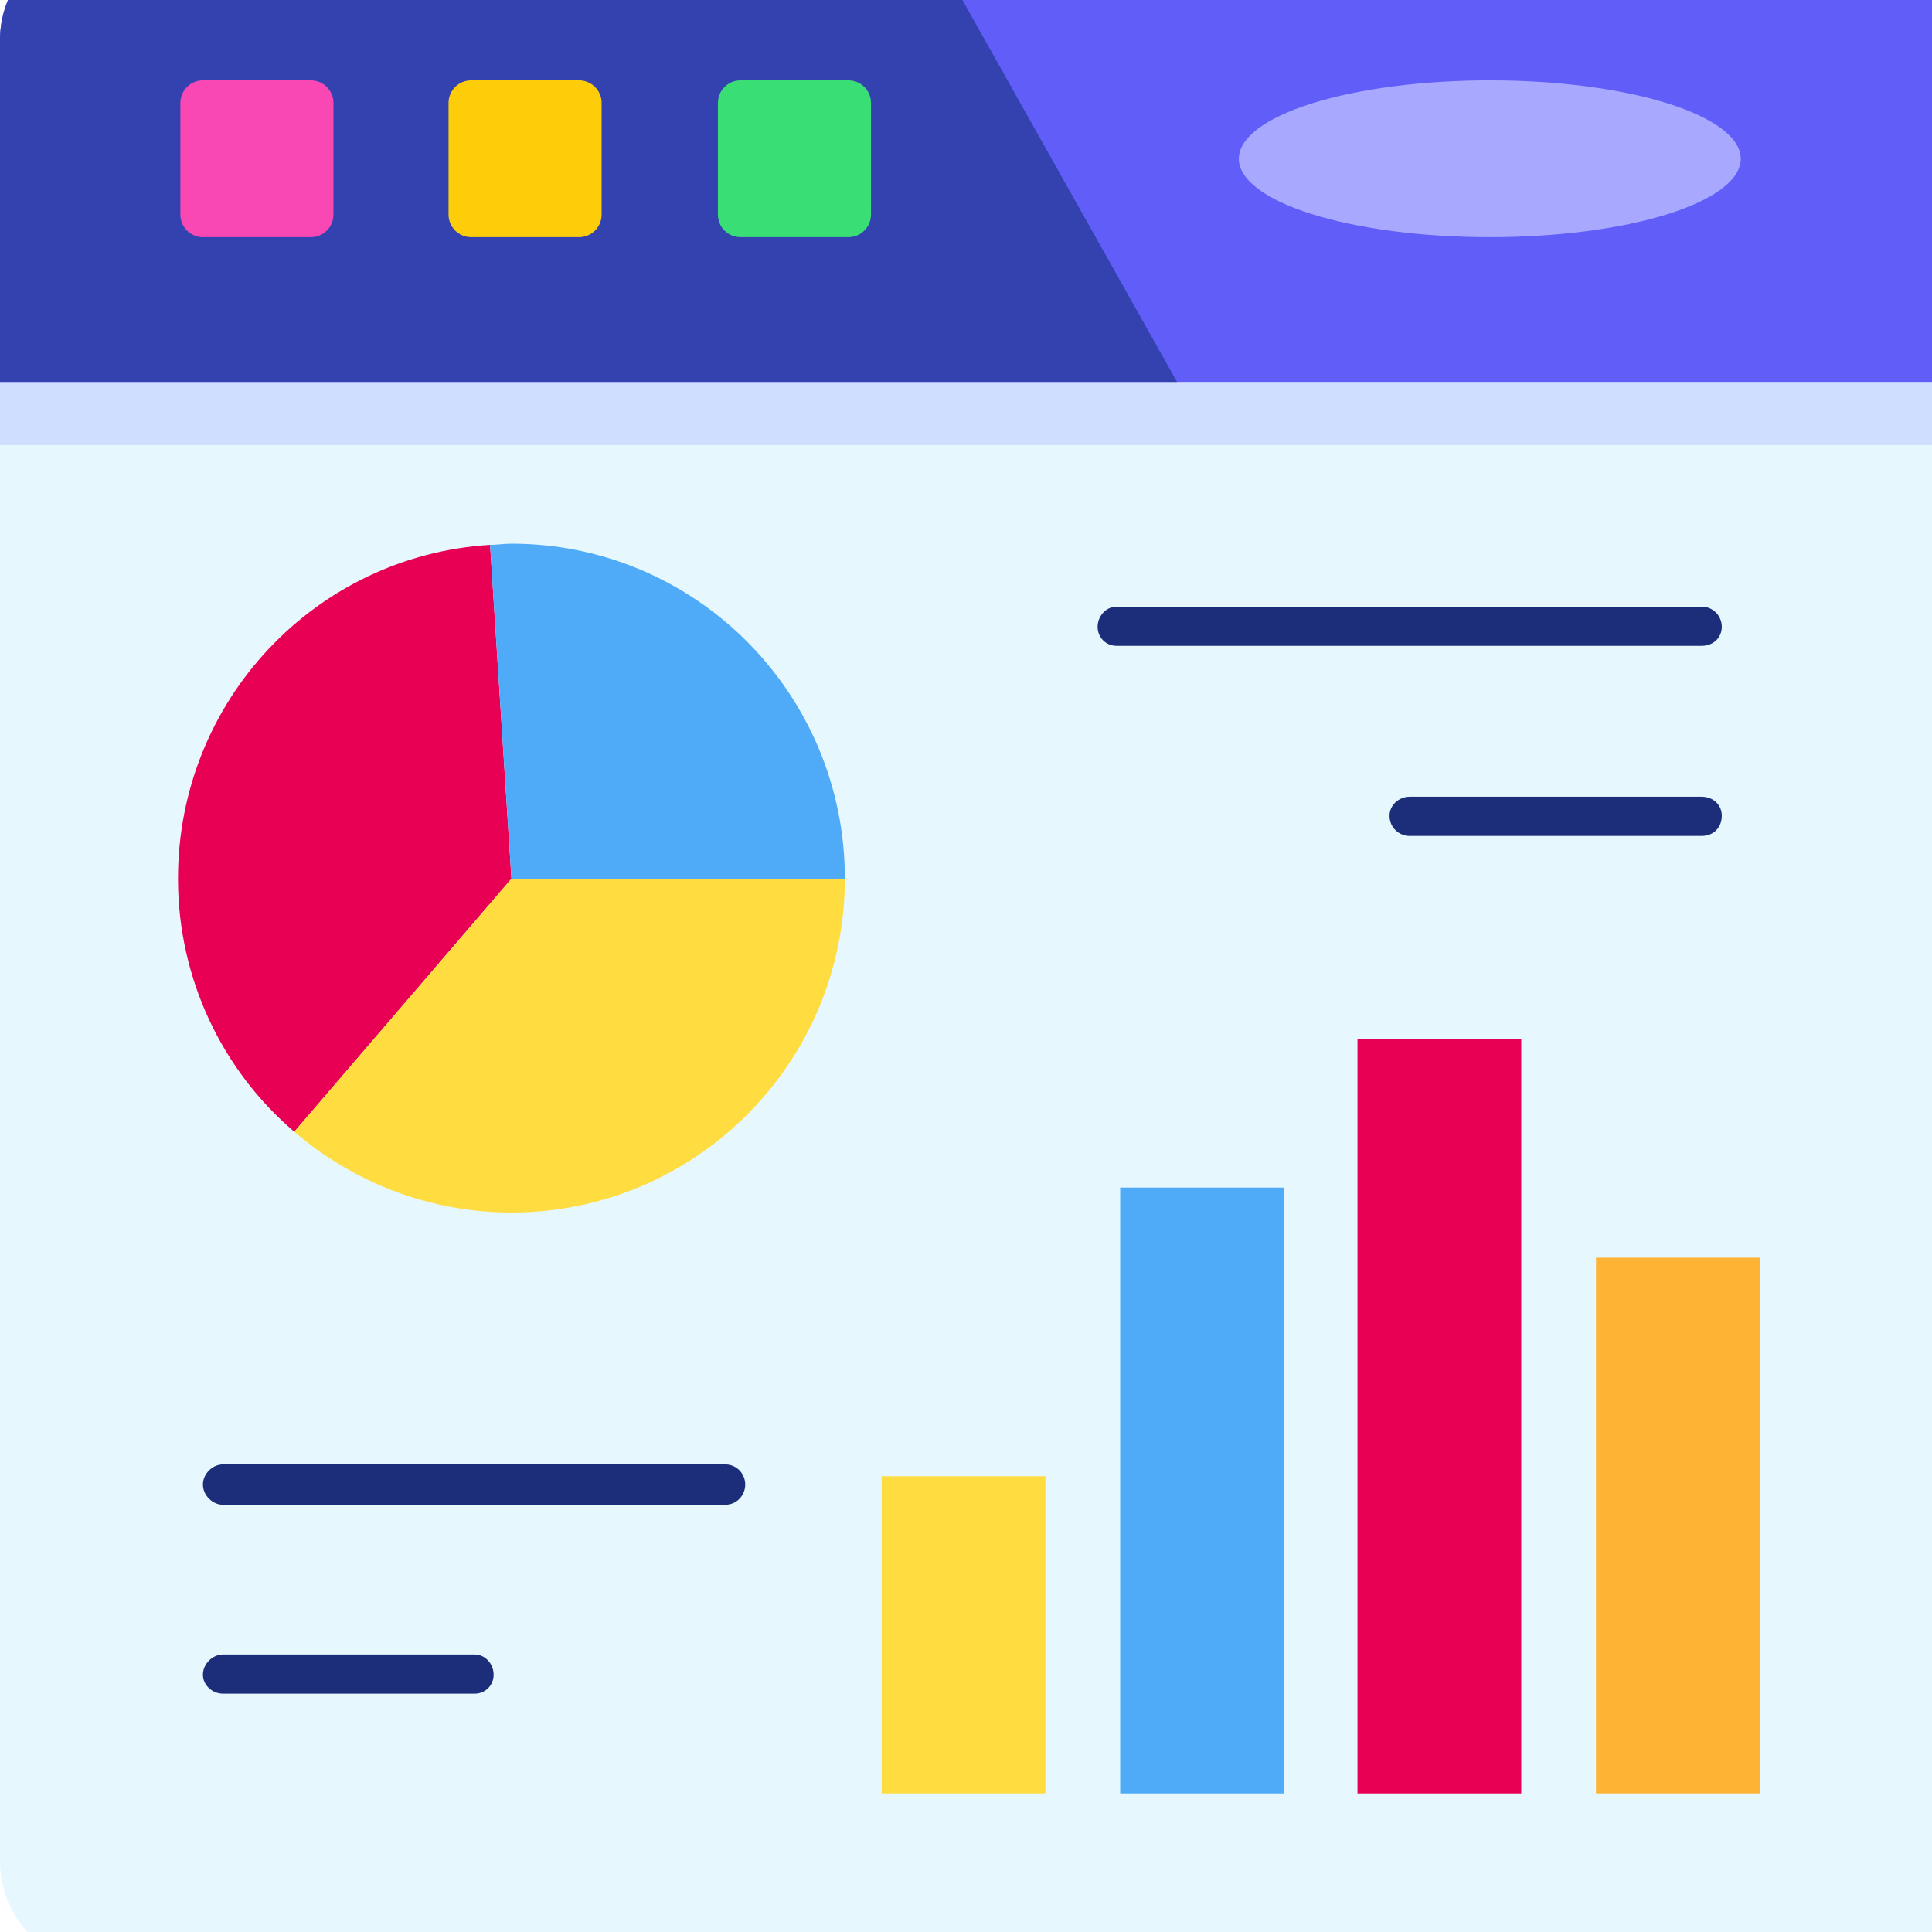
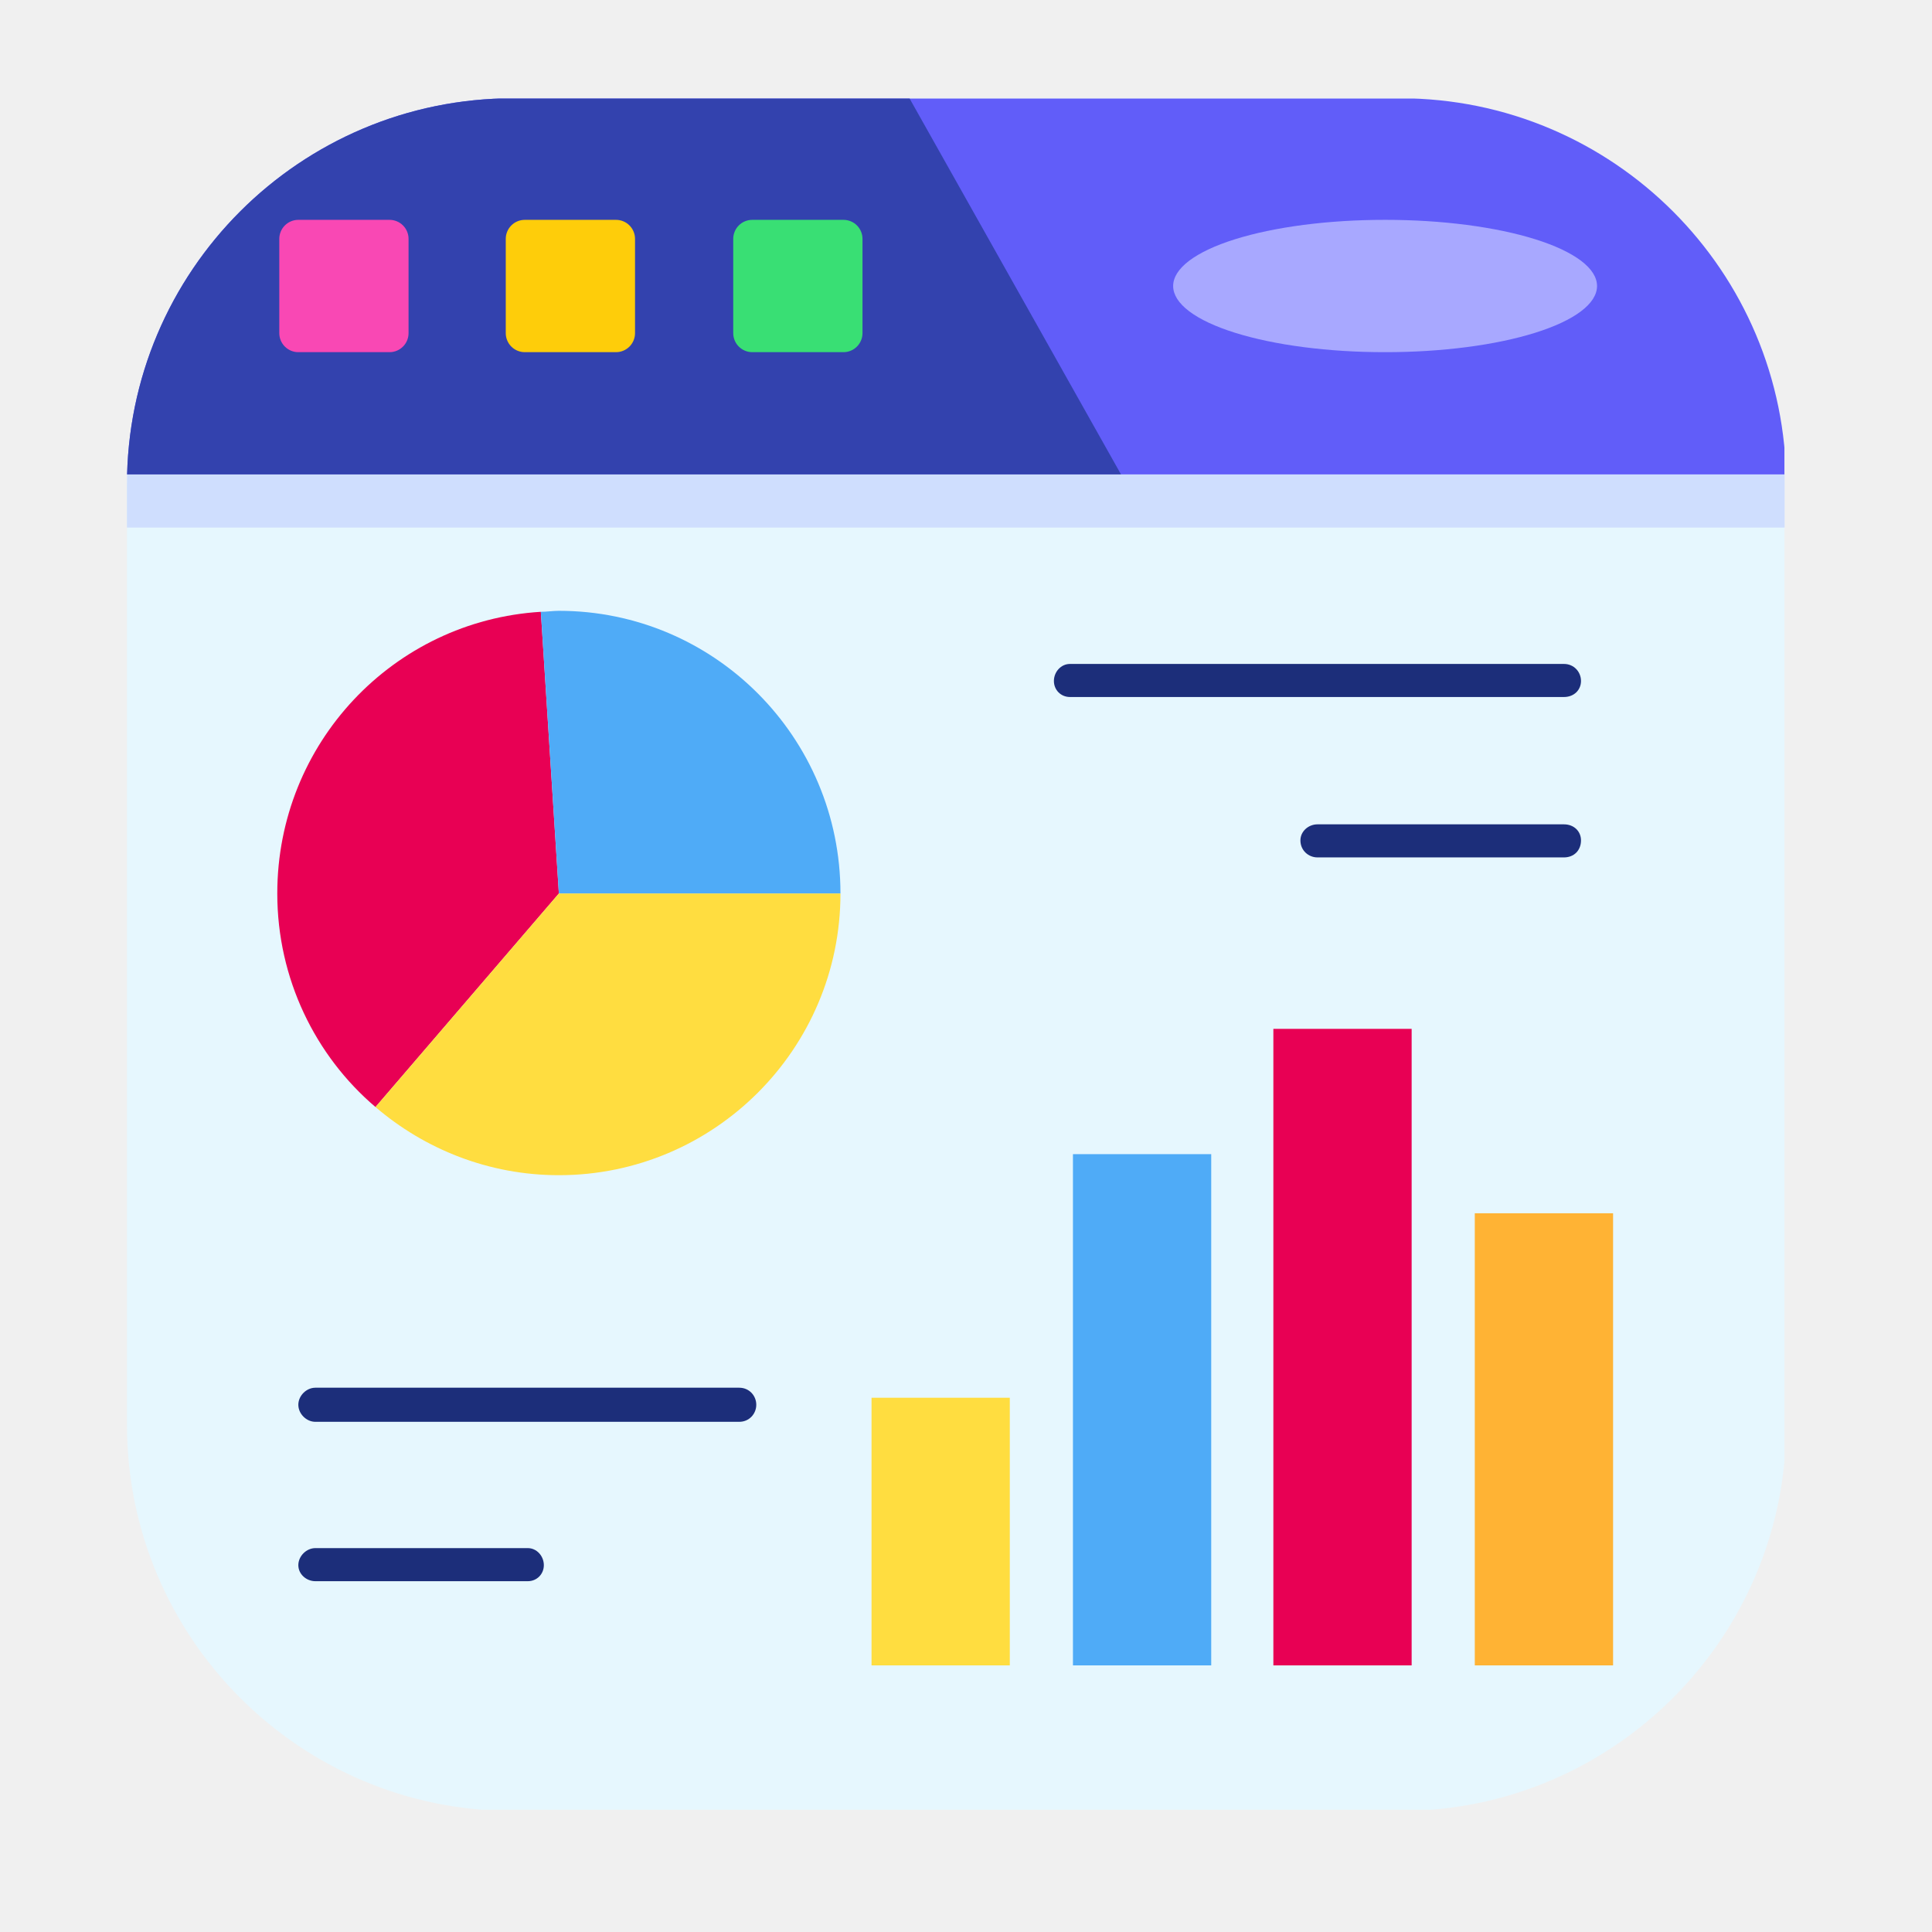
<svg xmlns="http://www.w3.org/2000/svg" width="500" zoomAndPan="magnify" viewBox="0 0 375 375" height="500" preserveAspectRatio="xMidYMid meet" version="1.0">
-   <rect x="-37.5" width="450" fill="#ffffff" y="-37.5" height="450" fill-opacity="1" />
-   <rect x="-37.5" width="450" fill="#ffffff" y="-37.5" height="450" fill-opacity="1" />
-   <path fill="#e6f7fe" d="M 19.578 -12.305 L 361.375 -12.305 C 362.02 -12.305 362.656 -12.273 363.297 -12.211 C 363.934 -12.145 364.566 -12.047 365.195 -11.922 C 365.824 -11.793 366.445 -11.633 367.059 -11.441 C 367.672 -11.25 368.277 -11.031 368.867 -10.777 C 369.461 -10.527 370.039 -10.246 370.605 -9.938 C 371.172 -9.629 371.719 -9.289 372.254 -8.926 C 372.785 -8.559 373.301 -8.168 373.797 -7.754 C 374.293 -7.336 374.766 -6.895 375.219 -6.43 C 375.672 -5.965 376.102 -5.48 376.512 -4.973 C 376.918 -4.465 377.297 -3.938 377.656 -3.391 C 378.012 -2.844 378.34 -2.281 378.641 -1.703 C 378.945 -1.121 379.219 -0.527 379.465 0.078 C 379.711 0.684 379.926 1.305 380.109 1.934 C 380.297 2.562 380.453 3.199 380.578 3.84 C 380.703 4.484 380.797 5.137 380.859 5.789 C 380.922 6.441 380.953 7.098 380.953 7.754 L 380.953 361.254 C 380.953 361.91 380.922 362.566 380.859 363.223 C 380.797 363.875 380.703 364.523 380.578 365.168 C 380.453 365.812 380.297 366.449 380.109 367.078 C 379.926 367.707 379.711 368.324 379.465 368.934 C 379.219 369.539 378.945 370.133 378.641 370.711 C 378.34 371.289 378.012 371.855 377.656 372.398 C 377.297 372.945 376.918 373.473 376.512 373.98 C 376.102 374.488 375.672 374.977 375.219 375.441 C 374.766 375.906 374.293 376.344 373.797 376.762 C 373.301 377.18 372.785 377.57 372.254 377.934 C 371.719 378.301 371.172 378.637 370.605 378.945 C 370.039 379.258 369.461 379.539 368.867 379.789 C 368.277 380.039 367.672 380.262 367.059 380.453 C 366.445 380.645 365.824 380.801 365.195 380.93 C 364.566 381.059 363.934 381.156 363.297 381.219 C 362.656 381.285 362.02 381.316 361.375 381.316 L 19.578 381.316 C 18.938 381.316 18.297 381.285 17.66 381.219 C 17.02 381.156 16.387 381.059 15.758 380.93 C 15.129 380.801 14.508 380.645 13.895 380.453 C 13.281 380.262 12.68 380.039 12.086 379.789 C 11.492 379.539 10.914 379.258 10.348 378.945 C 9.785 378.637 9.234 378.301 8.699 377.934 C 8.168 377.57 7.652 377.18 7.156 376.762 C 6.66 376.344 6.188 375.906 5.734 375.441 C 5.281 374.977 4.852 374.488 4.445 373.98 C 4.039 373.473 3.656 372.945 3.301 372.398 C 2.941 371.855 2.613 371.289 2.312 370.711 C 2.008 370.133 1.734 369.539 1.492 368.934 C 1.246 368.324 1.027 367.707 0.844 367.078 C 0.656 366.449 0.5 365.812 0.375 365.168 C 0.25 364.523 0.156 363.875 0.094 363.223 C 0.031 362.566 0 361.91 0 361.254 L 0 7.754 C 0 7.098 0.031 6.441 0.094 5.789 C 0.156 5.137 0.25 4.484 0.375 3.84 C 0.5 3.199 0.656 2.562 0.844 1.934 C 1.027 1.305 1.246 0.684 1.492 0.078 C 1.734 -0.527 2.008 -1.121 2.312 -1.703 C 2.613 -2.281 2.941 -2.844 3.301 -3.391 C 3.656 -3.938 4.039 -4.465 4.445 -4.973 C 4.852 -5.48 5.281 -5.965 5.734 -6.43 C 6.188 -6.895 6.66 -7.336 7.156 -7.754 C 7.652 -8.168 8.168 -8.559 8.699 -8.926 C 9.234 -9.289 9.785 -9.629 10.348 -9.938 C 10.914 -10.246 11.492 -10.527 12.086 -10.777 C 12.68 -11.031 13.281 -11.25 13.895 -11.441 C 14.508 -11.633 15.129 -11.793 15.758 -11.922 C 16.387 -12.047 17.02 -12.145 17.66 -12.211 C 18.297 -12.273 18.938 -12.305 19.578 -12.305 Z M 19.578 -12.305 " fill-opacity="1" fill-rule="evenodd" />
-   <path fill="#615df9" d="M 0 7.754 L 0 74.168 L 380.953 74.168 L 380.953 7.754 C 380.953 -3.312 372.203 -12.305 361.375 -12.305 L 19.809 -12.305 C 8.984 -12.305 0 -3.312 0 7.754 Z M 0 7.754 " fill-opacity="1" fill-rule="evenodd" />
-   <path fill="#a8a8ff" d="M 289.055 15.594 L 289.285 15.594 C 290.879 15.594 292.465 15.621 294.051 15.668 C 295.633 15.719 297.207 15.789 298.766 15.887 C 300.328 15.984 301.871 16.105 303.395 16.25 C 304.914 16.395 306.414 16.562 307.883 16.754 C 309.355 16.945 310.789 17.156 312.195 17.395 C 313.598 17.629 314.961 17.883 316.285 18.16 C 317.609 18.438 318.887 18.734 320.117 19.051 C 321.348 19.367 322.523 19.699 323.648 20.055 C 324.773 20.406 325.844 20.773 326.852 21.16 C 327.863 21.547 328.809 21.945 329.691 22.359 C 330.578 22.773 331.395 23.199 332.145 23.641 C 332.895 24.082 333.574 24.531 334.184 24.992 C 334.793 25.453 335.328 25.922 335.789 26.398 C 336.254 26.875 336.641 27.355 336.949 27.848 C 337.262 28.336 337.492 28.828 337.648 29.324 C 337.805 29.82 337.883 30.316 337.883 30.816 C 337.883 31.312 337.805 31.809 337.648 32.305 C 337.492 32.801 337.262 33.297 336.949 33.785 C 336.641 34.273 336.254 34.754 335.789 35.234 C 335.328 35.711 334.793 36.18 334.184 36.641 C 333.574 37.098 332.895 37.551 332.145 37.988 C 331.395 38.43 330.578 38.855 329.691 39.27 C 328.809 39.684 327.863 40.086 326.852 40.469 C 325.844 40.855 324.773 41.223 323.648 41.578 C 322.523 41.93 321.348 42.262 320.117 42.578 C 318.887 42.895 317.609 43.191 316.285 43.469 C 314.961 43.746 313.598 44 312.195 44.238 C 310.789 44.473 309.355 44.684 307.883 44.875 C 306.414 45.066 304.914 45.234 303.395 45.379 C 301.871 45.523 300.328 45.645 298.766 45.742 C 297.207 45.84 295.633 45.91 294.051 45.961 C 292.465 46.008 290.879 46.035 289.285 46.035 L 289.055 46.035 C 287.465 46.035 285.875 46.008 284.293 45.961 C 282.707 45.91 281.137 45.84 279.574 45.742 C 278.012 45.645 276.473 45.523 274.949 45.379 C 273.426 45.234 271.93 45.066 270.457 44.875 C 268.988 44.684 267.551 44.473 266.145 44.238 C 264.742 44 263.379 43.746 262.055 43.469 C 260.73 43.191 259.457 42.895 258.227 42.578 C 256.996 42.262 255.816 41.93 254.691 41.578 C 253.566 41.223 252.496 40.855 251.488 40.469 C 250.48 40.086 249.531 39.684 248.648 39.27 C 247.762 38.855 246.945 38.43 246.195 37.988 C 245.445 37.551 244.766 37.098 244.156 36.641 C 243.547 36.18 243.012 35.711 242.551 35.234 C 242.086 34.754 241.703 34.273 241.391 33.785 C 241.082 33.297 240.848 32.801 240.691 32.305 C 240.535 31.809 240.457 31.312 240.457 30.816 C 240.457 30.316 240.535 29.82 240.691 29.324 C 240.848 28.828 241.082 28.336 241.391 27.848 C 241.703 27.355 242.086 26.875 242.551 26.398 C 243.012 25.922 243.547 25.453 244.156 24.992 C 244.766 24.531 245.445 24.082 246.195 23.641 C 246.945 23.199 247.762 22.773 248.648 22.359 C 249.531 21.945 250.48 21.547 251.488 21.16 C 252.496 20.773 253.566 20.406 254.691 20.055 C 255.816 19.699 256.996 19.367 258.227 19.051 C 259.457 18.734 260.73 18.438 262.055 18.16 C 263.379 17.883 264.742 17.629 266.145 17.395 C 267.551 17.156 268.988 16.945 270.457 16.754 C 271.93 16.562 273.426 16.395 274.949 16.25 C 276.473 16.105 278.012 15.984 279.574 15.887 C 281.137 15.789 282.707 15.719 284.293 15.668 C 285.875 15.621 287.465 15.594 289.055 15.594 Z M 289.055 15.594 " fill-opacity="1" fill-rule="evenodd" />
-   <path fill="#3342ae" d="M 228.48 74.168 L 179.883 -12.305 L 19.809 -12.305 C 8.984 -12.305 0 -3.312 0 7.754 L 0 74.168 Z M 228.48 74.168 " fill-opacity="1" fill-rule="evenodd" />
-   <path fill="#f948b4" d="M 39.387 15.594 L 60.344 15.594 C 60.633 15.594 60.918 15.625 61.199 15.68 C 61.48 15.734 61.754 15.82 62.02 15.93 C 62.285 16.039 62.535 16.176 62.777 16.336 C 63.016 16.492 63.234 16.676 63.438 16.879 C 63.641 17.082 63.824 17.305 63.984 17.543 C 64.145 17.781 64.277 18.035 64.387 18.301 C 64.496 18.566 64.582 18.84 64.637 19.121 C 64.691 19.406 64.723 19.688 64.723 19.977 L 64.723 41.652 C 64.723 41.941 64.691 42.227 64.637 42.508 C 64.582 42.789 64.496 43.062 64.387 43.328 C 64.277 43.594 64.145 43.848 63.984 44.086 C 63.824 44.324 63.641 44.547 63.438 44.75 C 63.234 44.953 63.016 45.137 62.777 45.297 C 62.535 45.457 62.285 45.59 62.02 45.699 C 61.754 45.809 61.48 45.895 61.199 45.949 C 60.918 46.008 60.633 46.035 60.344 46.035 L 39.387 46.035 C 39.098 46.035 38.812 46.008 38.531 45.949 C 38.25 45.895 37.977 45.809 37.711 45.699 C 37.445 45.59 37.191 45.457 36.953 45.297 C 36.715 45.137 36.492 44.953 36.289 44.75 C 36.086 44.547 35.906 44.324 35.746 44.086 C 35.586 43.848 35.453 43.594 35.344 43.328 C 35.23 43.062 35.148 42.789 35.094 42.508 C 35.035 42.227 35.008 41.941 35.008 41.652 L 35.008 19.977 C 35.008 19.688 35.035 19.406 35.094 19.121 C 35.148 18.84 35.23 18.566 35.344 18.301 C 35.453 18.035 35.586 17.781 35.746 17.543 C 35.906 17.305 36.086 17.082 36.289 16.879 C 36.492 16.676 36.715 16.492 36.953 16.336 C 37.191 16.176 37.445 16.039 37.711 15.93 C 37.977 15.82 38.25 15.734 38.531 15.68 C 38.812 15.625 39.098 15.594 39.387 15.594 Z M 39.387 15.594 " fill-opacity="1" fill-rule="evenodd" />
-   <path fill="#fecd0a" d="M 91.438 15.594 L 112.398 15.594 C 112.684 15.594 112.969 15.625 113.25 15.68 C 113.531 15.734 113.809 15.82 114.07 15.93 C 114.336 16.039 114.59 16.176 114.828 16.336 C 115.066 16.492 115.289 16.676 115.492 16.879 C 115.695 17.082 115.875 17.305 116.035 17.543 C 116.195 17.781 116.332 18.035 116.441 18.301 C 116.551 18.566 116.633 18.84 116.691 19.121 C 116.746 19.406 116.773 19.688 116.773 19.977 L 116.773 41.652 C 116.773 41.941 116.746 42.227 116.691 42.508 C 116.633 42.789 116.551 43.062 116.441 43.328 C 116.332 43.594 116.195 43.848 116.035 44.086 C 115.875 44.324 115.695 44.547 115.492 44.75 C 115.289 44.953 115.066 45.137 114.828 45.297 C 114.59 45.457 114.336 45.59 114.07 45.699 C 113.809 45.809 113.531 45.895 113.25 45.949 C 112.969 46.008 112.684 46.035 112.398 46.035 L 91.438 46.035 C 91.152 46.035 90.867 46.008 90.586 45.949 C 90.301 45.895 90.027 45.809 89.762 45.699 C 89.496 45.59 89.246 45.457 89.008 45.297 C 88.77 45.137 88.547 44.953 88.344 44.75 C 88.141 44.547 87.961 44.324 87.801 44.086 C 87.641 43.848 87.504 43.594 87.395 43.328 C 87.285 43.062 87.203 42.789 87.145 42.508 C 87.09 42.227 87.062 41.941 87.062 41.652 L 87.062 19.977 C 87.062 19.688 87.09 19.406 87.145 19.121 C 87.203 18.84 87.285 18.566 87.395 18.301 C 87.504 18.035 87.641 17.781 87.801 17.543 C 87.961 17.305 88.141 17.082 88.344 16.879 C 88.547 16.676 88.77 16.492 89.008 16.336 C 89.246 16.176 89.496 16.039 89.762 15.93 C 90.027 15.82 90.301 15.734 90.586 15.68 C 90.867 15.625 91.152 15.594 91.438 15.594 Z M 91.438 15.594 " fill-opacity="1" fill-rule="evenodd" />
-   <path fill="#39df74" d="M 143.723 15.594 L 164.68 15.594 C 164.969 15.594 165.254 15.625 165.535 15.68 C 165.816 15.734 166.09 15.82 166.355 15.93 C 166.621 16.039 166.875 16.176 167.113 16.336 C 167.352 16.492 167.57 16.676 167.773 16.879 C 167.977 17.082 168.16 17.305 168.32 17.543 C 168.48 17.781 168.613 18.035 168.723 18.301 C 168.832 18.566 168.918 18.84 168.973 19.121 C 169.027 19.406 169.059 19.688 169.059 19.977 L 169.059 41.652 C 169.059 41.941 169.027 42.227 168.973 42.508 C 168.918 42.789 168.832 43.062 168.723 43.328 C 168.613 43.594 168.48 43.848 168.32 44.086 C 168.16 44.324 167.977 44.547 167.773 44.75 C 167.57 44.953 167.352 45.137 167.113 45.297 C 166.875 45.457 166.621 45.59 166.355 45.699 C 166.09 45.809 165.816 45.895 165.535 45.949 C 165.254 46.008 164.969 46.035 164.68 46.035 L 143.723 46.035 C 143.434 46.035 143.148 46.008 142.867 45.949 C 142.586 45.895 142.312 45.809 142.047 45.699 C 141.781 45.59 141.527 45.457 141.289 45.297 C 141.051 45.137 140.832 44.953 140.629 44.75 C 140.426 44.547 140.242 44.324 140.082 44.086 C 139.922 43.848 139.789 43.594 139.68 43.328 C 139.57 43.062 139.484 42.789 139.43 42.508 C 139.375 42.227 139.344 41.941 139.344 41.652 L 139.344 19.977 C 139.344 19.688 139.375 19.406 139.43 19.121 C 139.484 18.84 139.57 18.566 139.68 18.301 C 139.789 18.035 139.922 17.781 140.082 17.543 C 140.242 17.305 140.426 17.082 140.629 16.879 C 140.832 16.676 141.051 16.492 141.289 16.336 C 141.527 16.176 141.781 16.039 142.047 15.93 C 142.312 15.82 142.586 15.734 142.867 15.68 C 143.148 15.625 143.434 15.594 143.723 15.594 Z M 143.723 15.594 " fill-opacity="1" fill-rule="evenodd" />
-   <path fill="#cfdefe" d="M 0 74.168 L 380.996 74.168 L 380.996 86.383 L 0 86.383 Z M 0 74.168 " fill-opacity="1" fill-rule="evenodd" />
-   <path fill="#ffdd40" d="M 171.129 286.543 L 202.914 286.543 L 202.914 348.109 L 171.129 348.109 Z M 171.129 286.543 " fill-opacity="1" fill-rule="evenodd" />
-   <path fill="#4fabf7" d="M 217.426 230.508 L 249.211 230.508 L 249.211 348.109 L 217.426 348.109 Z M 217.426 230.508 " fill-opacity="1" fill-rule="evenodd" />
-   <path fill="#e80054" d="M 263.488 201.684 L 295.273 201.684 L 295.273 348.109 L 263.488 348.109 Z M 263.488 201.684 " fill-opacity="1" fill-rule="evenodd" />
-   <path fill="#ffb334" d="M 309.785 244.113 L 341.57 244.113 L 341.57 348.109 L 309.785 348.109 Z M 309.785 244.113 " fill-opacity="1" fill-rule="evenodd" />
-   <path fill="#1c2e7a" d="M 216.734 125.359 C 214.66 125.359 213.047 123.742 213.047 121.668 C 213.047 119.594 214.66 117.75 216.734 117.75 L 330.281 117.75 C 332.586 117.75 334.199 119.594 334.199 121.668 C 334.199 123.742 332.586 125.359 330.281 125.359 Z M 216.734 125.359 " fill-opacity="1" fill-rule="nonzero" />
-   <path fill="#1c2e7a" d="M 273.625 162.254 C 271.551 162.254 269.707 160.637 269.707 158.332 C 269.707 156.258 271.551 154.645 273.625 154.645 L 330.281 154.645 C 332.586 154.645 334.199 156.258 334.199 158.332 C 334.199 160.637 332.586 162.254 330.281 162.254 Z M 273.625 162.254 " fill-opacity="1" fill-rule="nonzero" />
-   <path fill="#1c2e7a" d="M 140.727 284.238 C 143.031 284.238 144.645 286.082 144.645 288.156 C 144.645 290.23 143.031 292.078 140.727 292.078 L 43.301 292.078 C 41.227 292.078 39.387 290.23 39.387 288.156 C 39.387 286.082 41.227 284.238 43.301 284.238 Z M 140.727 284.238 " fill-opacity="1" fill-rule="nonzero" />
-   <path fill="#1c2e7a" d="M 92.129 321.133 C 94.203 321.133 95.812 322.977 95.812 325.051 C 95.812 327.125 94.203 328.742 92.129 328.742 L 43.301 328.742 C 41.227 328.742 39.387 327.125 39.387 325.051 C 39.387 322.977 41.227 321.133 43.301 321.133 Z M 92.129 321.133 " fill-opacity="1" fill-rule="nonzero" />
-   <path fill="#e80054" d="M 57.121 219.672 C 43.301 207.91 34.547 190.156 34.547 170.555 C 34.547 135.965 61.266 107.832 95.125 105.758 L 99.27 170.555 Z M 57.121 219.672 " fill-opacity="1" fill-rule="evenodd" />
-   <path fill="#4fabf7" d="M 95.125 105.758 L 99.27 170.555 L 163.988 170.555 C 163.988 134.582 134.969 105.527 99.27 105.527 C 97.887 105.527 96.504 105.758 95.125 105.758 Z M 95.125 105.758 " fill-opacity="1" fill-rule="evenodd" />
-   <path fill="#ffdd40" d="M 99.27 170.555 L 57.121 219.672 C 68.406 229.355 83.148 235.352 99.27 235.352 C 134.969 235.352 163.988 206.297 163.988 170.555 Z M 99.27 170.555 " fill-opacity="1" fill-rule="evenodd" />
+   <defs>
+     <clipPath id="2496bca560">
+       <path d="M 24.645 19.074 L 346.395 19.074 L 346.395 351.324 L 24.645 351.324 Z M 24.645 19.074 " clip-rule="nonzero" />
+     </clipPath>
+     <clipPath id="bfd69d9239">
+       <path d="M 24.645 94.074 L 24.645 276.52 C 24.645 317.941 58.223 351.52 99.645 351.52 L 271.699 351.52 C 313.121 351.52 346.699 317.941 346.699 276.52 L 346.699 94.074 C 346.699 52.652 313.121 19.074 271.699 19.074 L 99.645 19.074 C 58.223 19.074 24.645 52.652 24.645 94.074 Z M 24.645 94.074 " clip-rule="nonzero" />
+     </clipPath>
+     <clipPath id="9d2b1ce580">
+       <path d="M 24.645 19.074 L 346.395 19.074 L 346.395 93 L 24.645 93 Z M 24.645 19.074 " clip-rule="nonzero" />
+     </clipPath>
+     <clipPath id="e2cac13af8">
+       <path d="M 24.645 94.074 L 24.645 276.52 C 24.645 317.941 58.223 351.52 99.645 351.52 L 271.699 351.52 C 313.121 351.52 346.699 317.941 346.699 276.52 L 346.699 94.074 C 346.699 52.652 313.121 19.074 271.699 19.074 L 99.645 19.074 C 58.223 19.074 24.645 52.652 24.645 94.074 Z M 24.645 94.074 " clip-rule="nonzero" />
+     </clipPath>
+     <clipPath id="6371865dcc">
+       <path d="M 227 42 L 310 42 L 310 69 L 227 69 Z M 227 42 " clip-rule="nonzero" />
+     </clipPath>
+     <clipPath id="522bedab66">
+       <path d="M 24.645 94.074 L 24.645 276.52 C 24.645 317.941 58.223 351.52 99.645 351.52 L 271.699 351.52 C 313.121 351.52 346.699 317.941 346.699 276.52 L 346.699 94.074 C 346.699 52.652 313.121 19.074 271.699 19.074 L 99.645 19.074 C 58.223 19.074 24.645 52.652 24.645 94.074 Z M 24.645 94.074 " clip-rule="nonzero" />
+     </clipPath>
+     <clipPath id="ef1a974e05">
+       <path d="M 24.645 19.074 L 218 19.074 L 218 93 L 24.645 93 Z M 24.645 19.074 " clip-rule="nonzero" />
+     </clipPath>
+     <clipPath id="778dda0397">
+       <path d="M 24.645 94.074 L 24.645 276.52 C 24.645 317.941 58.223 351.52 99.645 351.52 L 271.699 351.52 C 313.121 351.52 346.699 317.941 346.699 276.52 L 346.699 94.074 C 346.699 52.652 313.121 19.074 271.699 19.074 L 99.645 19.074 C 58.223 19.074 24.645 52.652 24.645 94.074 Z M 24.645 94.074 " clip-rule="nonzero" />
+     </clipPath>
+     <clipPath id="17e7fb360f">
+       <path d="M 54 42 L 80 42 L 80 69 L 54 69 Z M 54 42 " clip-rule="nonzero" />
+     </clipPath>
+     <clipPath id="95a727af5c">
+       <path d="M 24.645 94.074 L 24.645 276.52 C 24.645 317.941 58.223 351.52 99.645 351.52 L 271.699 351.52 C 313.121 351.52 346.699 317.941 346.699 276.52 L 346.699 94.074 C 346.699 52.652 313.121 19.074 271.699 19.074 L 99.645 19.074 C 58.223 19.074 24.645 52.652 24.645 94.074 Z M 24.645 94.074 " clip-rule="nonzero" />
+     </clipPath>
+     <clipPath id="a993c60734">
+       <path d="M 98 42 L 124 42 L 124 69 L 98 69 Z M 98 42 " clip-rule="nonzero" />
+     </clipPath>
+     <clipPath id="9146a2ac56">
+       <path d="M 24.645 94.074 L 24.645 276.52 C 24.645 317.941 58.223 351.52 99.645 351.52 L 271.699 351.52 C 313.121 351.52 346.699 317.941 346.699 276.52 L 346.699 94.074 C 346.699 52.652 313.121 19.074 271.699 19.074 L 99.645 19.074 C 58.223 19.074 24.645 52.652 24.645 94.074 Z M 24.645 94.074 " clip-rule="nonzero" />
+     </clipPath>
+     <clipPath id="5f70399be0">
+       <path d="M 142 42 L 168 42 L 168 69 L 142 69 Z M 142 42 " clip-rule="nonzero" />
+     </clipPath>
+     <clipPath id="ae6fbd5e18">
+       <path d="M 24.645 94.074 L 24.645 276.52 C 24.645 317.941 58.223 351.52 99.645 351.52 L 271.699 351.52 C 313.121 351.52 346.699 317.941 346.699 276.52 L 346.699 94.074 C 346.699 52.652 313.121 19.074 271.699 19.074 L 99.645 19.074 C 58.223 19.074 24.645 52.652 24.645 94.074 Z M 24.645 94.074 " clip-rule="nonzero" />
+     </clipPath>
+     <clipPath id="c6f4024374">
+       <path d="M 24.645 92 L 346.395 92 L 346.395 103 L 24.645 103 Z M 24.645 92 " clip-rule="nonzero" />
+     </clipPath>
+     <clipPath id="4176b7b9c8">
+       <path d="M 24.645 94.074 L 24.645 276.52 C 24.645 317.941 58.223 351.52 99.645 351.52 L 271.699 351.52 C 313.121 351.52 346.699 317.941 346.699 276.52 L 346.699 94.074 C 346.699 52.652 313.121 19.074 271.699 19.074 L 99.645 19.074 C 58.223 19.074 24.645 52.652 24.645 94.074 Z M 24.645 94.074 " clip-rule="nonzero" />
+     </clipPath>
+     <clipPath id="7ed76284da">
+       <path d="M 169 271 L 197 271 L 197 324 L 169 324 Z M 169 271 " clip-rule="nonzero" />
+     </clipPath>
+     <clipPath id="4815bb8de5">
+       <path d="M 24.645 94.074 L 24.645 276.52 C 24.645 317.941 58.223 351.52 99.645 351.52 L 271.699 351.52 C 313.121 351.52 346.699 317.941 346.699 276.52 L 346.699 94.074 C 346.699 52.652 313.121 19.074 271.699 19.074 L 99.645 19.074 C 58.223 19.074 24.645 52.652 24.645 94.074 Z M 24.645 94.074 " clip-rule="nonzero" />
+     </clipPath>
+     <clipPath id="f75e2e00da">
+       <path d="M 208 224 L 236 224 L 236 324 L 208 324 Z M 208 224 " clip-rule="nonzero" />
+     </clipPath>
+     <clipPath id="2fa34809a7">
+       <path d="M 24.645 94.074 L 24.645 276.52 C 24.645 317.941 58.223 351.52 99.645 351.52 L 271.699 351.52 C 313.121 351.52 346.699 317.941 346.699 276.52 L 346.699 94.074 C 346.699 52.652 313.121 19.074 271.699 19.074 L 99.645 19.074 C 58.223 19.074 24.645 52.652 24.645 94.074 Z M 24.645 94.074 " clip-rule="nonzero" />
+     </clipPath>
+     <clipPath id="cf5a8a2092">
+       <path d="M 247 199 L 274 199 L 274 324 L 247 324 Z M 247 199 " clip-rule="nonzero" />
+     </clipPath>
+     <clipPath id="c31c1cff22">
+       <path d="M 24.645 94.074 L 24.645 276.52 C 24.645 317.941 58.223 351.52 99.645 351.52 L 271.699 351.52 C 313.121 351.52 346.699 317.941 346.699 276.52 L 346.699 94.074 C 346.699 52.652 313.121 19.074 271.699 19.074 L 99.645 19.074 C 58.223 19.074 24.645 52.652 24.645 94.074 Z M 24.645 94.074 " clip-rule="nonzero" />
+     </clipPath>
+     <clipPath id="431b5c6e97">
+       <path d="M 286 235 L 314 235 L 314 324 L 286 324 Z M 286 235 " clip-rule="nonzero" />
+     </clipPath>
+     <clipPath id="f5281718e8">
+       <path d="M 24.645 94.074 L 24.645 276.52 C 24.645 317.941 58.223 351.52 99.645 351.52 L 271.699 351.52 C 313.121 351.52 346.699 317.941 346.699 276.52 L 346.699 94.074 C 346.699 52.652 313.121 19.074 271.699 19.074 L 99.645 19.074 C 58.223 19.074 24.645 52.652 24.645 94.074 Z M 24.645 94.074 " clip-rule="nonzero" />
+     </clipPath>
+     <clipPath id="0265f6c8d7">
+       <path d="M 204 128 L 307 128 L 307 136 L 204 136 Z M 204 128 " clip-rule="nonzero" />
+     </clipPath>
+     <clipPath id="ddc4b23ec5">
+       <path d="M 24.645 94.074 L 24.645 276.52 C 24.645 317.941 58.223 351.52 99.645 351.52 L 271.699 351.52 C 313.121 351.52 346.699 317.941 346.699 276.52 L 346.699 94.074 C 346.699 52.652 313.121 19.074 271.699 19.074 L 99.645 19.074 C 58.223 19.074 24.645 52.652 24.645 94.074 Z M 24.645 94.074 " clip-rule="nonzero" />
+     </clipPath>
+     <clipPath id="c200c8071b">
+       <path d="M 252 160 L 307 160 L 307 167 L 252 167 Z M 252 160 " clip-rule="nonzero" />
+     </clipPath>
+     <clipPath id="aed99b3ce3">
+       <path d="M 24.645 94.074 L 24.645 276.52 C 24.645 317.941 58.223 351.52 99.645 351.52 L 271.699 351.52 C 313.121 351.52 346.699 317.941 346.699 276.52 L 346.699 94.074 C 346.699 52.652 313.121 19.074 271.699 19.074 L 99.645 19.074 C 58.223 19.074 24.645 52.652 24.645 94.074 Z M 24.645 94.074 " clip-rule="nonzero" />
+     </clipPath>
+     <clipPath id="be68bf116a">
+       <path d="M 57 269 L 147 269 L 147 276 L 57 276 Z M 57 269 " clip-rule="nonzero" />
+     </clipPath>
+     <clipPath id="53263c276b">
+       <path d="M 24.645 94.074 L 24.645 276.52 C 24.645 317.941 58.223 351.52 99.645 351.52 L 271.699 351.52 C 313.121 351.52 346.699 317.941 346.699 276.52 L 346.699 94.074 C 346.699 52.652 313.121 19.074 271.699 19.074 L 99.645 19.074 C 58.223 19.074 24.645 52.652 24.645 94.074 Z M 24.645 94.074 " clip-rule="nonzero" />
+     </clipPath>
+     <clipPath id="8e837c6e4a">
+       <path d="M 57 300 L 106 300 L 106 307 L 57 307 Z M 57 300 " clip-rule="nonzero" />
+     </clipPath>
+     <clipPath id="6f0d7afa3e">
+       <path d="M 24.645 94.074 L 24.645 276.52 C 24.645 317.941 58.223 351.52 99.645 351.52 L 271.699 351.52 C 313.121 351.52 346.699 317.941 346.699 276.52 L 346.699 94.074 C 346.699 52.652 313.121 19.074 271.699 19.074 L 99.645 19.074 C 58.223 19.074 24.645 52.652 24.645 94.074 Z M 24.645 94.074 " clip-rule="nonzero" />
+     </clipPath>
+     <clipPath id="73ba50e642">
+       <path d="M 53 118 L 109 118 L 109 215 L 53 215 Z M 53 118 " clip-rule="nonzero" />
+     </clipPath>
+     <clipPath id="fed76df420">
+       <path d="M 24.645 94.074 L 24.645 276.52 C 24.645 317.941 58.223 351.52 99.645 351.52 L 271.699 351.52 C 313.121 351.52 346.699 317.941 346.699 276.52 L 346.699 94.074 C 346.699 52.652 313.121 19.074 271.699 19.074 L 99.645 19.074 C 58.223 19.074 24.645 52.652 24.645 94.074 Z M 24.645 94.074 " clip-rule="nonzero" />
+     </clipPath>
+     <clipPath id="531fe23c8d">
+       <path d="M 104 118 L 164 118 L 164 174 L 104 174 Z M 104 118 " clip-rule="nonzero" />
+     </clipPath>
+     <clipPath id="018801cc8a">
+       <path d="M 24.645 94.074 L 24.645 276.52 C 24.645 317.941 58.223 351.52 99.645 351.52 L 271.699 351.52 C 313.121 351.52 346.699 317.941 346.699 276.52 L 346.699 94.074 C 346.699 52.652 313.121 19.074 271.699 19.074 L 99.645 19.074 C 58.223 19.074 24.645 52.652 24.645 94.074 Z M 24.645 94.074 " clip-rule="nonzero" />
+     </clipPath>
+     <clipPath id="6018dd56ab">
+       <path d="M 72 173 L 164 173 L 164 229 L 72 229 Z M 72 173 " clip-rule="nonzero" />
+     </clipPath>
+     <clipPath id="cd805bb24c">
+       <path d="M 24.645 94.074 L 24.645 276.52 C 24.645 317.941 58.223 351.52 99.645 351.52 L 271.699 351.52 C 313.121 351.52 346.699 317.941 346.699 276.52 L 346.699 94.074 C 346.699 52.652 313.121 19.074 271.699 19.074 L 99.645 19.074 C 58.223 19.074 24.645 52.652 24.645 94.074 Z M 24.645 94.074 " clip-rule="nonzero" />
+     </clipPath>
+   </defs>
+   <g clip-path="url(#2496bca560)">
+     <g clip-path="url(#bfd69d9239)">
+       <path fill="#e6f7fe" d="M 41.18 19.125 L 329.824 19.125 C 330.363 19.125 330.906 19.152 331.445 19.207 C 331.984 19.262 332.52 19.344 333.047 19.453 C 333.578 19.559 334.105 19.695 334.621 19.855 C 335.141 20.016 335.648 20.203 336.148 20.414 C 336.652 20.629 337.141 20.863 337.617 21.125 C 338.094 21.387 338.559 21.672 339.008 21.98 C 339.457 22.289 339.895 22.617 340.312 22.969 C 340.73 23.32 341.133 23.691 341.516 24.086 C 341.898 24.477 342.262 24.887 342.605 25.316 C 342.945 25.746 343.27 26.188 343.57 26.648 C 343.871 27.109 344.148 27.586 344.402 28.074 C 344.66 28.562 344.891 29.066 345.098 29.578 C 345.305 30.09 345.488 30.609 345.645 31.141 C 345.801 31.672 345.934 32.207 346.039 32.754 C 346.145 33.297 346.223 33.844 346.277 34.395 C 346.328 34.949 346.355 35.5 346.355 36.055 L 346.355 334.344 C 346.355 334.898 346.328 335.453 346.277 336.004 C 346.223 336.555 346.145 337.105 346.039 337.648 C 345.934 338.191 345.801 338.73 345.645 339.258 C 345.488 339.789 345.305 340.312 345.098 340.824 C 344.891 341.336 344.66 341.836 344.402 342.324 C 344.148 342.812 343.871 343.289 343.57 343.75 C 343.27 344.211 342.945 344.656 342.605 345.086 C 342.262 345.512 341.898 345.922 341.516 346.316 C 341.133 346.707 340.73 347.078 340.312 347.43 C 339.895 347.781 339.457 348.113 339.008 348.422 C 338.559 348.73 338.094 349.012 337.617 349.273 C 337.141 349.535 336.652 349.773 336.148 349.984 C 335.648 350.195 335.141 350.383 334.621 350.543 C 334.105 350.707 333.578 350.84 333.047 350.949 C 332.52 351.055 331.984 351.137 331.445 351.191 C 330.906 351.246 330.363 351.273 329.824 351.273 L 41.18 351.273 C 40.637 351.273 40.098 351.246 39.559 351.191 C 39.02 351.137 38.484 351.055 37.953 350.949 C 37.422 350.84 36.898 350.707 36.379 350.543 C 35.859 350.383 35.352 350.195 34.852 349.984 C 34.352 349.773 33.863 349.535 33.383 349.273 C 32.906 349.012 32.441 348.73 31.992 348.422 C 31.543 348.113 31.109 347.781 30.691 347.43 C 30.27 347.078 29.871 346.707 29.488 346.316 C 29.105 345.922 28.742 345.512 28.398 345.086 C 28.055 344.656 27.73 344.211 27.43 343.75 C 27.129 343.289 26.852 342.812 26.598 342.324 C 26.344 341.836 26.109 341.336 25.902 340.824 C 25.695 340.312 25.516 339.789 25.355 339.258 C 25.199 338.73 25.07 338.191 24.965 337.648 C 24.855 337.105 24.777 336.555 24.727 336.004 C 24.672 335.453 24.645 334.898 24.645 334.344 L 24.645 36.055 C 24.645 35.5 24.672 34.949 24.727 34.395 C 24.777 33.844 24.855 33.297 24.965 32.754 C 25.07 32.207 25.199 31.672 25.355 31.141 C 25.516 30.609 25.695 30.09 25.902 29.578 C 26.109 29.066 26.344 28.562 26.598 28.074 C 26.852 27.586 27.129 27.109 27.43 26.648 C 27.73 26.188 28.055 25.746 28.398 25.316 C 28.742 24.887 29.105 24.477 29.488 24.086 C 29.871 23.691 30.27 23.32 30.691 22.969 C 31.109 22.617 31.543 22.289 31.992 21.98 C 32.441 21.672 32.906 21.387 33.383 21.125 C 33.863 20.863 34.352 20.629 34.852 20.414 C 35.352 20.203 35.859 20.016 36.379 19.855 C 36.898 19.695 37.422 19.559 37.953 19.453 C 38.484 19.344 39.02 19.262 39.559 19.207 C 40.098 19.152 40.637 19.125 41.18 19.125 Z M 41.18 19.125 " fill-opacity="1" fill-rule="evenodd" />
+     </g>
+   </g>
+   <g clip-path="url(#9d2b1ce580)">
+     <g clip-path="url(#e2cac13af8)">
+       <path fill="#615df9" d="M 24.645 36.055 L 24.645 92.094 L 346.355 92.094 L 346.355 36.055 C 346.355 26.715 338.965 19.125 329.824 19.125 L 41.371 19.125 C 32.23 19.125 24.645 26.715 24.645 36.055 Z M 24.645 36.055 " fill-opacity="1" fill-rule="evenodd" />
+     </g>
+   </g>
+   <g clip-path="url(#6371865dcc)">
+     <g clip-path="url(#522bedab66)">
+       <path fill="#a8a8ff" d="M 268.75 42.672 L 268.945 42.672 C 270.289 42.672 271.629 42.691 272.965 42.734 C 274.305 42.773 275.633 42.836 276.949 42.918 C 278.27 43 279.57 43.102 280.855 43.223 C 282.145 43.348 283.406 43.488 284.648 43.648 C 285.891 43.809 287.105 43.988 288.289 44.188 C 289.477 44.387 290.625 44.602 291.746 44.836 C 292.863 45.07 293.941 45.32 294.98 45.586 C 296.02 45.852 297.012 46.137 297.965 46.434 C 298.914 46.73 299.816 47.039 300.668 47.367 C 301.52 47.691 302.32 48.027 303.066 48.379 C 303.812 48.727 304.504 49.09 305.137 49.461 C 305.773 49.832 306.344 50.211 306.859 50.598 C 307.375 50.988 307.828 51.383 308.215 51.785 C 308.605 52.188 308.934 52.594 309.195 53.008 C 309.457 53.422 309.656 53.836 309.785 54.254 C 309.918 54.672 309.984 55.094 309.984 55.512 C 309.984 55.934 309.918 56.352 309.785 56.773 C 309.656 57.191 309.457 57.605 309.195 58.02 C 308.934 58.43 308.605 58.84 308.215 59.242 C 307.828 59.645 307.375 60.039 306.859 60.426 C 306.344 60.816 305.773 61.195 305.137 61.566 C 304.504 61.938 303.812 62.297 303.066 62.648 C 302.32 62.996 301.52 63.336 300.668 63.66 C 299.816 63.984 298.914 64.297 297.965 64.594 C 297.012 64.891 296.02 65.172 294.98 65.441 C 293.941 65.707 292.863 65.957 291.746 66.191 C 290.625 66.426 289.477 66.641 288.289 66.84 C 287.105 67.039 285.891 67.215 284.648 67.379 C 283.406 67.539 282.145 67.68 280.855 67.801 C 279.57 67.926 278.27 68.027 276.949 68.109 C 275.633 68.191 274.305 68.254 272.965 68.293 C 271.629 68.336 270.289 68.355 268.945 68.355 L 268.75 68.355 C 267.406 68.355 266.062 68.336 264.727 68.293 C 263.387 68.254 262.059 68.191 260.742 68.109 C 259.426 68.027 258.121 67.926 256.836 67.801 C 255.551 67.68 254.285 67.539 253.043 67.379 C 251.801 67.215 250.59 67.039 249.402 66.84 C 248.219 66.641 247.066 66.426 245.949 66.191 C 244.832 65.957 243.754 65.707 242.715 65.441 C 241.676 65.172 240.68 64.891 239.73 64.594 C 238.777 64.297 237.875 63.984 237.023 63.66 C 236.172 63.336 235.371 62.996 234.625 62.648 C 233.879 62.297 233.188 61.938 232.555 61.566 C 231.922 61.195 231.348 60.816 230.832 60.426 C 230.316 60.039 229.867 59.645 229.477 59.242 C 229.086 58.84 228.758 58.43 228.496 58.02 C 228.234 57.605 228.039 57.191 227.906 56.773 C 227.773 56.352 227.707 55.934 227.707 55.512 C 227.707 55.094 227.773 54.672 227.906 54.254 C 228.039 53.836 228.234 53.422 228.496 53.008 C 228.758 52.594 229.086 52.188 229.477 51.785 C 229.867 51.383 230.316 50.988 230.832 50.598 C 231.348 50.211 231.922 49.832 232.555 49.461 C 233.188 49.09 233.879 48.727 234.625 48.379 C 235.371 48.027 236.172 47.691 237.023 47.367 C 237.875 47.039 238.777 46.73 239.73 46.434 C 240.68 46.137 241.676 45.852 242.715 45.586 C 243.754 45.32 244.832 45.07 245.949 44.836 C 247.066 44.602 248.219 44.387 249.402 44.188 C 250.59 43.988 251.801 43.809 253.043 43.648 C 254.285 43.488 255.551 43.348 256.836 43.223 C 258.121 43.102 259.426 43 260.742 42.918 C 262.059 42.836 263.387 42.773 264.727 42.734 C 266.062 42.691 267.406 42.672 268.75 42.672 Z M 268.75 42.672 " fill-opacity="1" fill-rule="evenodd" />
+     </g>
+   </g>
+   <g clip-path="url(#ef1a974e05)">
+     <g clip-path="url(#778dda0397)">
+       <path fill="#3342ae" d="M 217.594 92.094 L 176.555 19.125 L 41.371 19.125 C 32.23 19.125 24.645 26.715 24.645 36.055 L 24.645 92.094 Z M 217.594 92.094 " fill-opacity="1" fill-rule="evenodd" />
+     </g>
+   </g>
+   <g clip-path="url(#17e7fb360f)">
+     <g clip-path="url(#95a727af5c)">
+       <path fill="#f948b4" d="M 57.906 42.672 L 75.605 42.672 C 76.094 42.672 76.566 42.766 77.02 42.953 C 77.473 43.141 77.871 43.406 78.219 43.754 C 78.566 44.102 78.832 44.5 79.02 44.953 C 79.207 45.406 79.301 45.879 79.301 46.367 L 79.301 64.66 C 79.301 65.148 79.207 65.621 79.02 66.074 C 78.832 66.527 78.566 66.926 78.219 67.273 C 77.871 67.617 77.473 67.887 77.02 68.074 C 76.566 68.262 76.094 68.355 75.605 68.355 L 57.906 68.355 C 57.414 68.355 56.945 68.262 56.492 68.074 C 56.039 67.887 55.641 67.617 55.293 67.273 C 54.945 66.926 54.68 66.527 54.492 66.074 C 54.305 65.621 54.211 65.148 54.211 64.66 L 54.211 46.367 C 54.211 45.879 54.305 45.406 54.492 44.953 C 54.68 44.5 54.945 44.102 55.293 43.754 C 55.641 43.406 56.039 43.141 56.492 42.953 C 56.945 42.766 57.414 42.672 57.906 42.672 Z M 57.906 42.672 " fill-opacity="1" fill-rule="evenodd" />
+     </g>
+   </g>
+   <g clip-path="url(#a993c60734)">
+     <g clip-path="url(#9146a2ac56)">
+       <path fill="#fecd0a" d="M 101.863 42.672 L 119.562 42.672 C 120.055 42.672 120.523 42.766 120.977 42.953 C 121.43 43.141 121.832 43.406 122.176 43.754 C 122.523 44.102 122.789 44.5 122.977 44.953 C 123.164 45.406 123.258 45.879 123.258 46.367 L 123.258 64.66 C 123.258 65.148 123.164 65.621 122.977 66.074 C 122.789 66.527 122.523 66.926 122.176 67.273 C 121.832 67.617 121.43 67.887 120.977 68.074 C 120.523 68.262 120.055 68.355 119.562 68.355 L 101.863 68.355 C 101.375 68.355 100.902 68.262 100.449 68.074 C 99.996 67.887 99.598 67.617 99.25 67.273 C 98.902 66.926 98.637 66.527 98.449 66.074 C 98.262 65.621 98.168 65.148 98.168 64.66 L 98.168 46.367 C 98.168 45.879 98.262 45.406 98.449 44.953 C 98.637 44.5 98.902 44.102 99.25 43.754 C 99.598 43.406 99.996 43.141 100.449 42.953 C 100.902 42.766 101.375 42.672 101.863 42.672 Z M 101.863 42.672 " fill-opacity="1" fill-rule="evenodd" />
+     </g>
+   </g>
+   <g clip-path="url(#5f70399be0)">
+     <g clip-path="url(#ae6fbd5e18)">
+       <path fill="#39df74" d="M 146.016 42.672 L 163.715 42.672 C 164.207 42.672 164.676 42.766 165.129 42.953 C 165.582 43.141 165.984 43.406 166.328 43.754 C 166.676 44.102 166.941 44.5 167.129 44.953 C 167.316 45.406 167.41 45.879 167.41 46.367 L 167.41 64.66 C 167.41 65.148 167.316 65.621 167.129 66.074 C 166.941 66.527 166.676 66.926 166.328 67.273 C 165.984 67.617 165.582 67.887 165.129 68.074 C 164.676 68.262 164.207 68.355 163.715 68.355 L 146.016 68.355 C 145.527 68.355 145.055 68.262 144.602 68.074 C 144.148 67.887 143.75 67.617 143.402 67.273 C 143.055 66.926 142.789 66.527 142.602 66.074 C 142.414 65.621 142.32 65.148 142.32 64.66 L 142.32 46.367 C 142.32 45.879 142.414 45.406 142.602 44.953 C 142.789 44.5 143.055 44.102 143.402 43.754 C 143.75 43.406 144.148 43.141 144.602 42.953 C 145.055 42.766 145.527 42.672 146.016 42.672 Z M 146.016 42.672 " fill-opacity="1" fill-rule="evenodd" />
+     </g>
+   </g>
+   <g clip-path="url(#c6f4024374)">
+     <g clip-path="url(#4176b7b9c8)">
+       <path fill="#cfdefe" d="M 24.645 92.094 L 346.391 92.094 L 346.391 102.402 L 24.645 102.402 Z M 24.645 92.094 " fill-opacity="1" fill-rule="evenodd" />
+     </g>
+   </g>
+   <g clip-path="url(#7ed76284da)">
+     <g clip-path="url(#4815bb8de5)">
+       <path fill="#ffdd40" d="M 169.164 271.301 L 196.004 271.301 L 196.004 323.254 L 169.164 323.254 Z M 169.164 271.301 " fill-opacity="1" fill-rule="evenodd" />
+     </g>
+   </g>
+   <g clip-path="url(#f75e2e00da)">
+     <g clip-path="url(#2fa34809a7)">
+       <path fill="#4fabf7" d="M 208.258 224.02 L 235.098 224.02 L 235.098 323.254 L 208.258 323.254 Z M 208.258 224.02 " fill-opacity="1" fill-rule="evenodd" />
+     </g>
+   </g>
+   <g clip-path="url(#cf5a8a2092)">
+     <g clip-path="url(#c31c1cff22)">
+       <path fill="#e80054" d="M 247.16 199.695 L 274 199.695 L 274 323.254 L 247.16 323.254 Z M 247.16 199.695 " fill-opacity="1" fill-rule="evenodd" />
+     </g>
+   </g>
+   <g clip-path="url(#431b5c6e97)">
+     <g clip-path="url(#f5281718e8)">
+       <path fill="#ffb334" d="M 286.254 235.5 L 313.098 235.5 L 313.098 323.254 L 286.254 323.254 Z M 286.254 235.5 " fill-opacity="1" fill-rule="evenodd" />
+     </g>
+   </g>
+   <g clip-path="url(#0265f6c8d7)">
+     <g clip-path="url(#ddc4b23ec5)">
+       <path fill="#1c2e7a" d="M 207.676 135.289 C 205.922 135.289 204.562 133.93 204.562 132.176 C 204.562 130.426 205.922 128.871 207.676 128.871 L 303.566 128.871 C 305.512 128.871 306.871 130.426 306.871 132.176 C 306.871 133.93 305.512 135.289 303.566 135.289 Z M 207.676 135.289 " fill-opacity="1" fill-rule="nonzero" />
+     </g>
+   </g>
+   <g clip-path="url(#c200c8071b)">
+     <g clip-path="url(#aed99b3ce3)">
+       <path fill="#1c2e7a" d="M 255.719 166.422 C 253.965 166.422 252.41 165.062 252.41 163.117 C 252.41 161.363 253.965 160.004 255.719 160.004 L 303.566 160.004 C 305.512 160.004 306.871 161.363 306.871 163.117 C 306.871 165.062 305.512 166.422 303.566 166.422 Z M 255.719 166.422 " fill-opacity="1" fill-rule="nonzero" />
+     </g>
+   </g>
+   <g clip-path="url(#be68bf116a)">
+     <g clip-path="url(#53263c276b)">
+       <path fill="#1c2e7a" d="M 143.488 269.355 C 145.434 269.355 146.793 270.914 146.793 272.664 C 146.793 274.414 145.434 275.973 143.488 275.973 L 61.211 275.973 C 59.461 275.973 57.906 274.414 57.906 272.664 C 57.906 270.914 59.461 269.355 61.211 269.355 Z M 143.488 269.355 " fill-opacity="1" fill-rule="nonzero" />
+     </g>
+   </g>
+   <g clip-path="url(#8e837c6e4a)">
+     <g clip-path="url(#6f0d7afa3e)">
+       <path fill="#1c2e7a" d="M 102.445 300.488 C 104.199 300.488 105.559 302.047 105.559 303.797 C 105.559 305.547 104.199 306.91 102.445 306.91 L 61.211 306.91 C 59.461 306.91 57.906 305.547 57.906 303.797 C 57.906 302.047 59.461 300.488 61.211 300.488 Z M 102.445 300.488 " fill-opacity="1" fill-rule="nonzero" />
+     </g>
+   </g>
+   <g clip-path="url(#73ba50e642)">
+     <g clip-path="url(#fed76df420)">
+       <path fill="#e80054" d="M 72.883 214.875 C 61.211 204.949 53.82 189.969 53.82 173.43 C 53.82 144.242 76.383 120.504 104.977 118.75 L 108.477 173.43 Z M 72.883 214.875 " fill-opacity="1" fill-rule="evenodd" />
+     </g>
+   </g>
+   <g clip-path="url(#531fe23c8d)">
+     <g clip-path="url(#018801cc8a)">
+       <path fill="#4fabf7" d="M 104.977 118.75 L 108.477 173.43 L 163.133 173.43 C 163.133 143.074 138.625 118.559 108.477 118.559 C 107.309 118.559 106.145 118.75 104.977 118.75 Z M 104.977 118.75 " fill-opacity="1" fill-rule="evenodd" />
+     </g>
+   </g>
+   <g clip-path="url(#6018dd56ab)">
+     <g clip-path="url(#cd805bb24c)">
+       <path fill="#ffdd40" d="M 108.477 173.43 L 72.883 214.875 C 82.414 223.047 94.863 228.105 108.477 228.105 C 138.625 228.105 163.133 203.59 163.133 173.43 Z M 108.477 173.43 " fill-opacity="1" fill-rule="evenodd" />
+     </g>
+   </g>
</svg>
